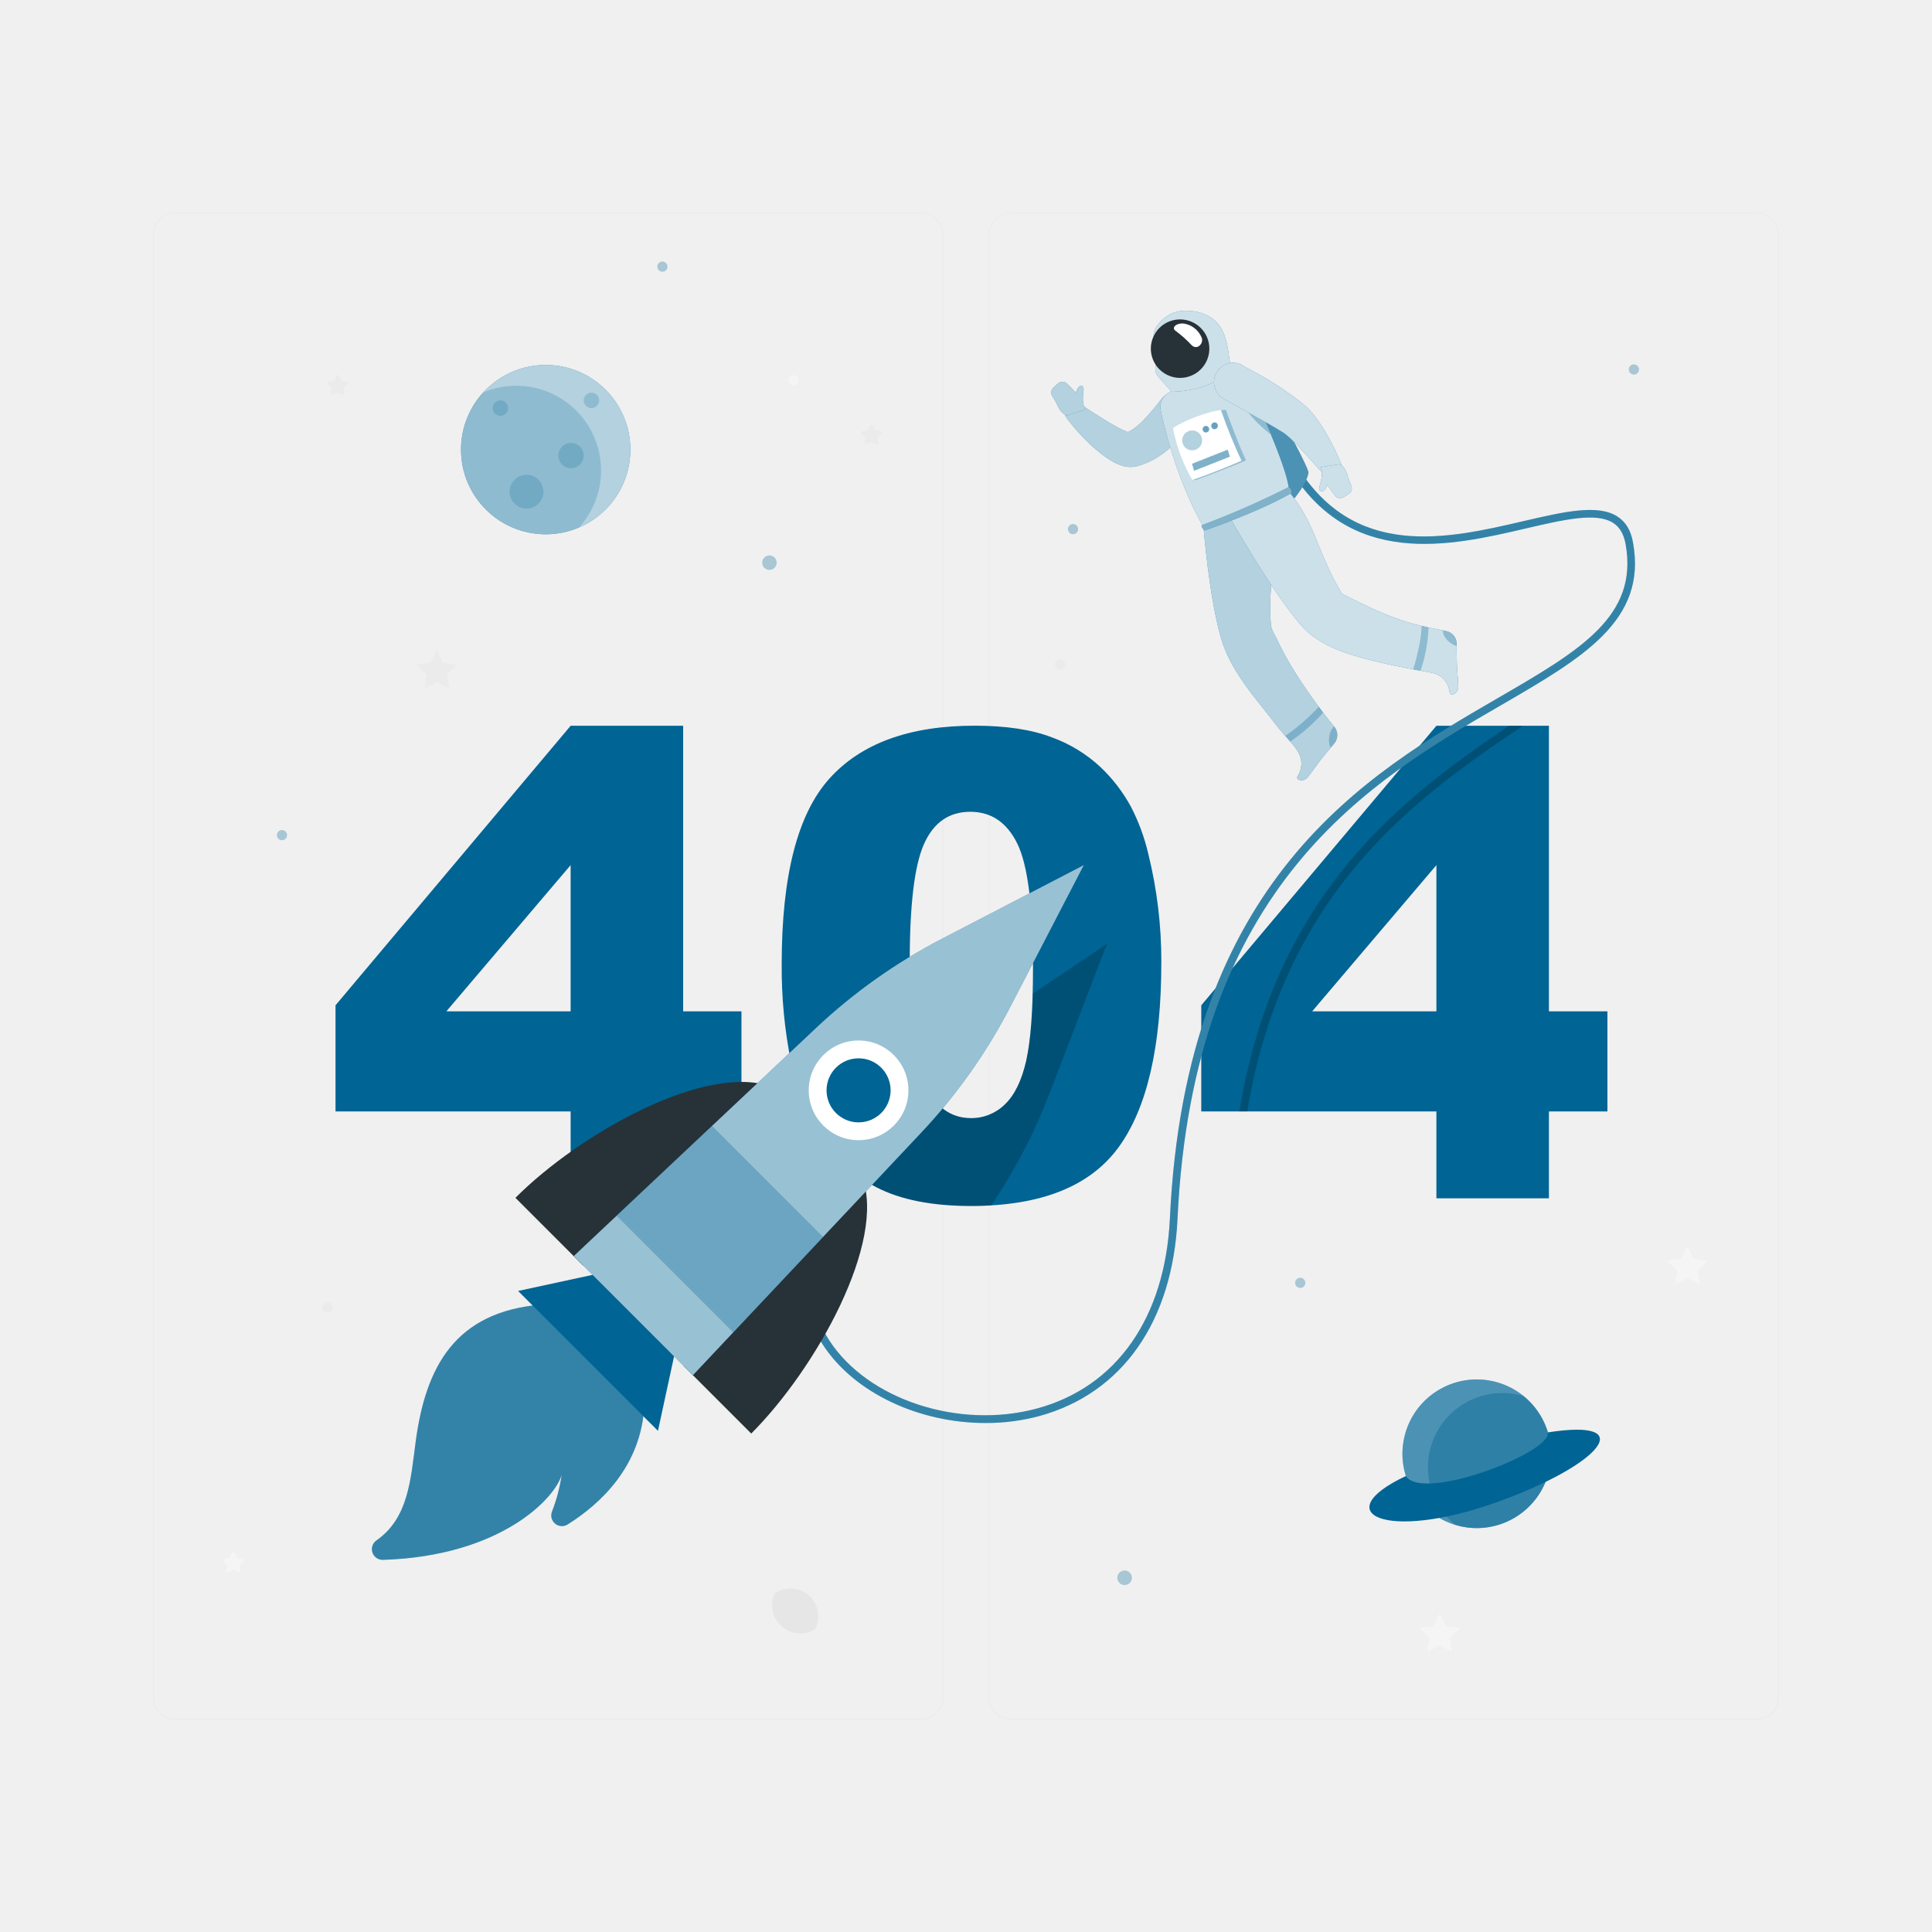
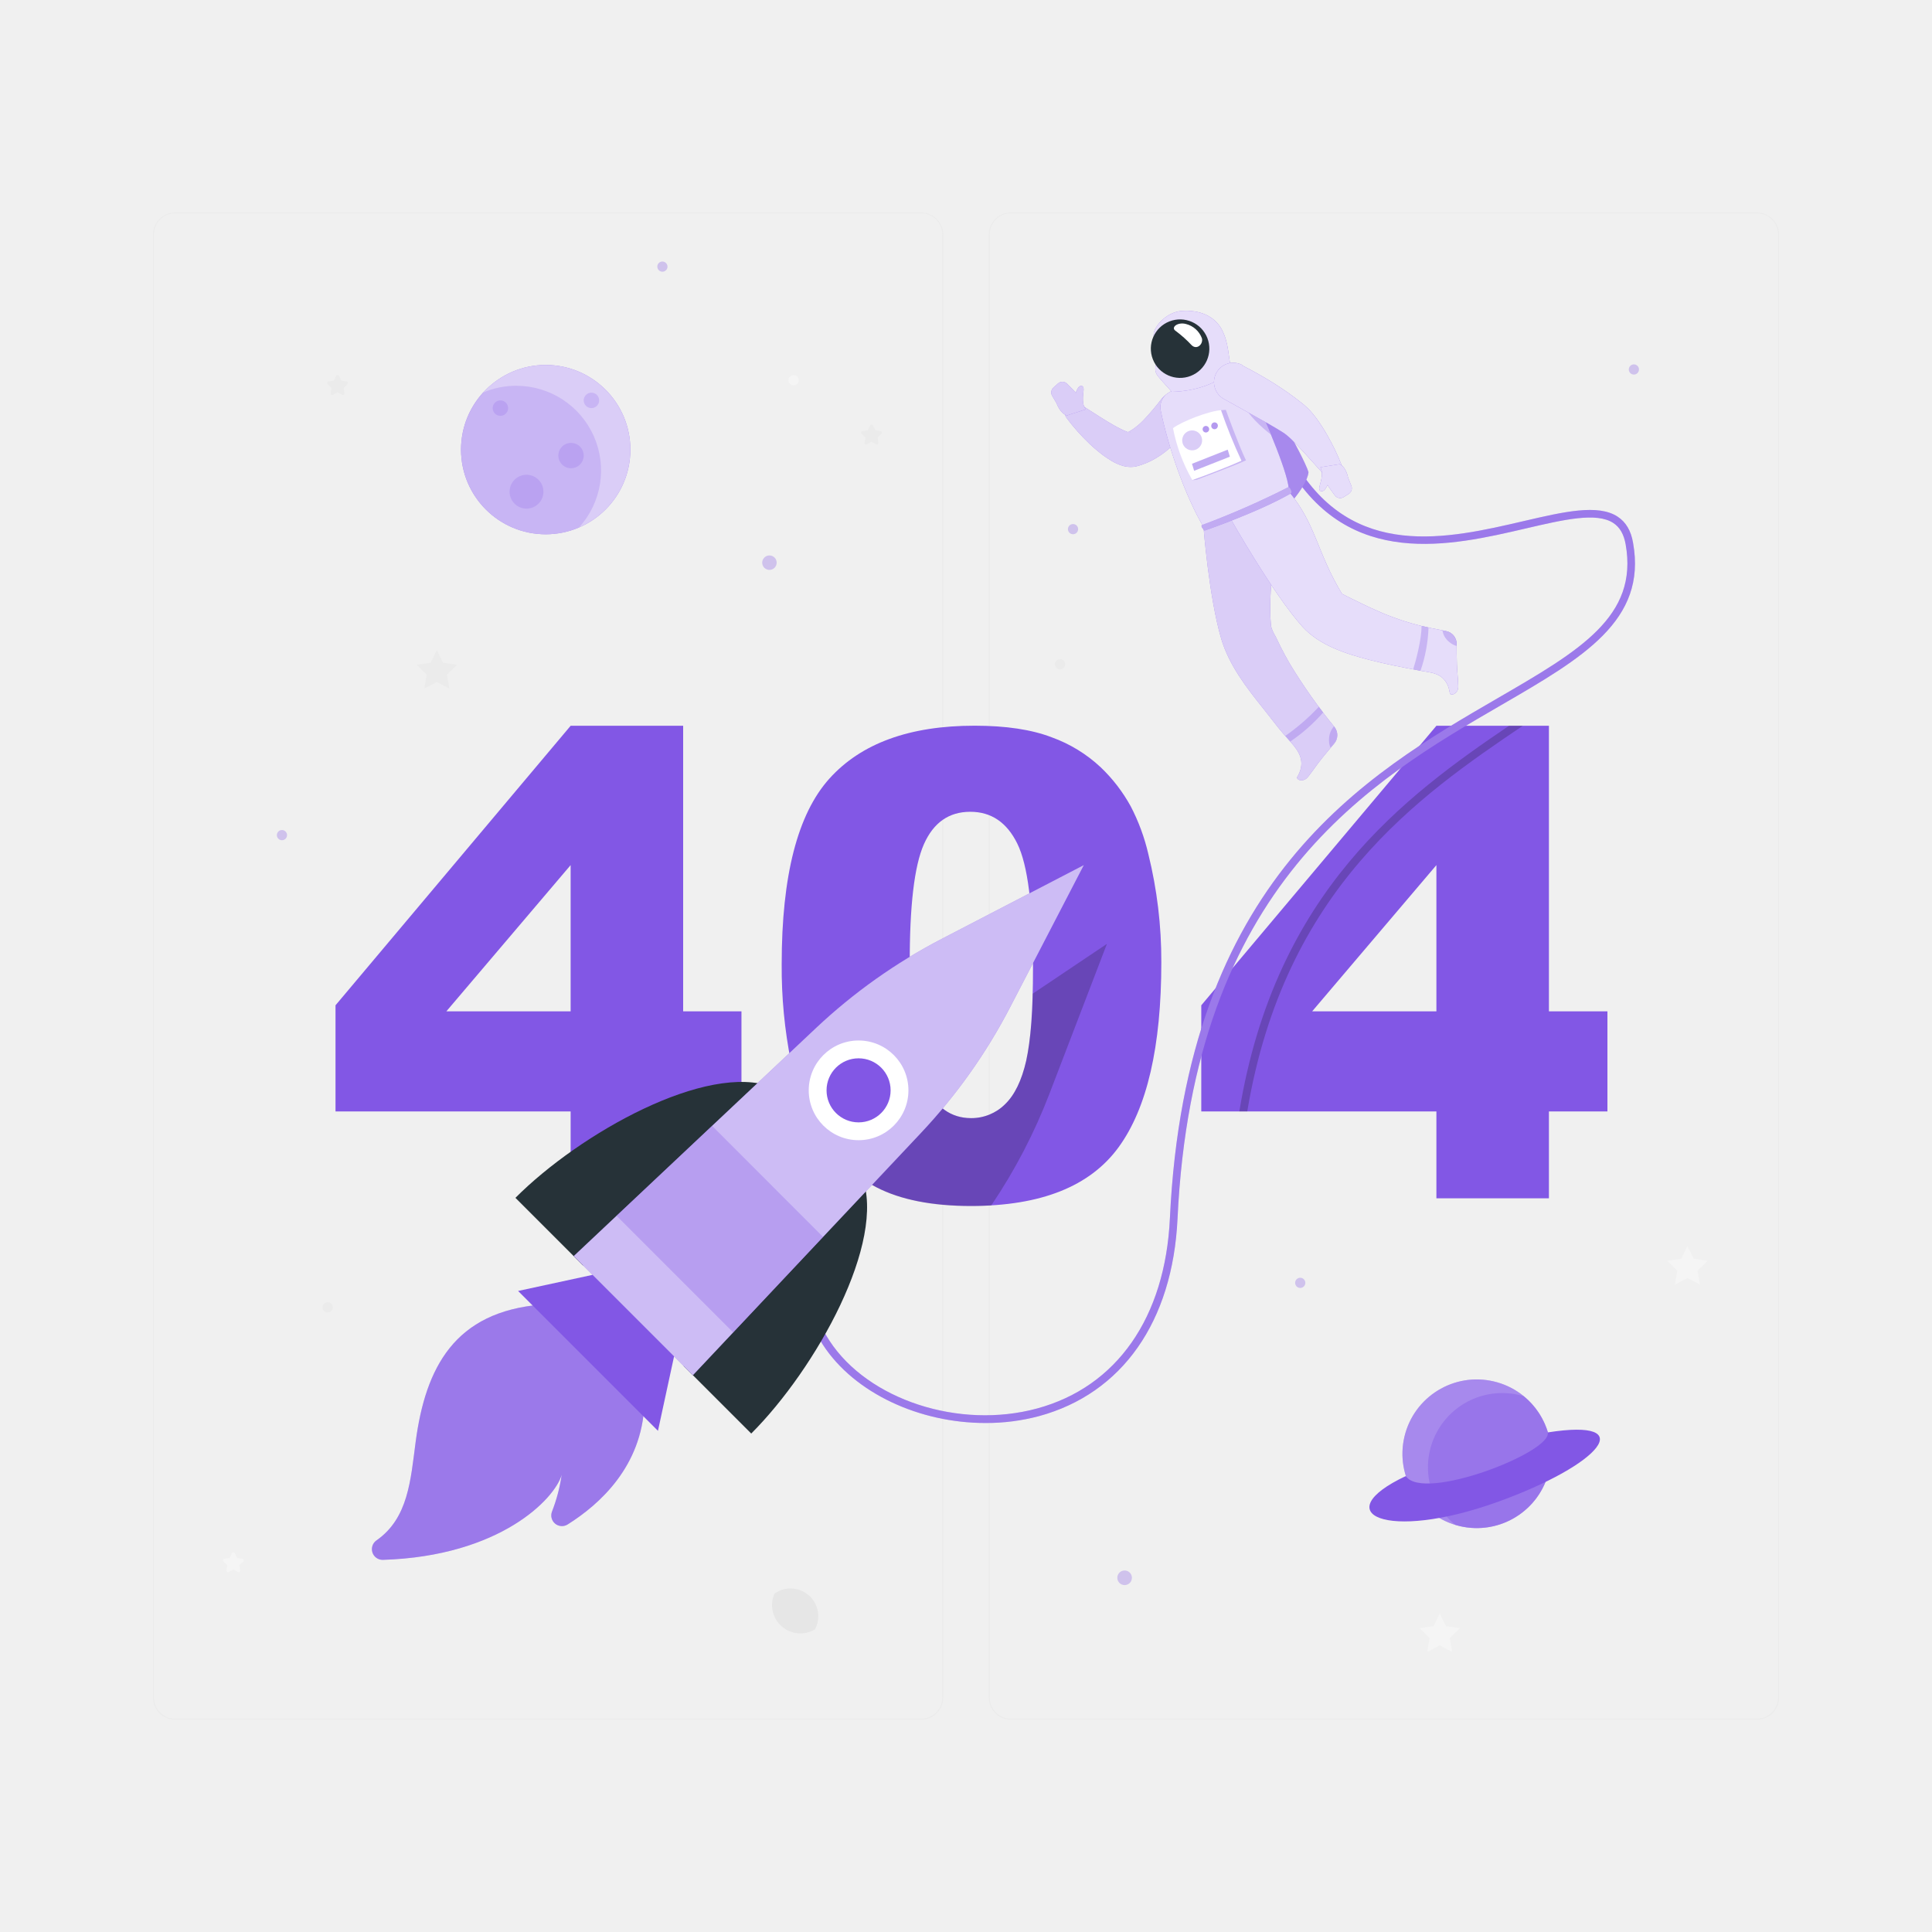
<svg xmlns="http://www.w3.org/2000/svg" viewBox="0 0 500 500">
  <g id="freepik--background-complete--inject-41">
    <path d="M238.4,445.05H45.3a5.71,5.71,0,0,1-5.71-5.71V60.66A5.71,5.71,0,0,1,45.3,55H238.4a5.71,5.71,0,0,1,5.71,5.71V439.34A5.71,5.71,0,0,1,238.4,445.05ZM45.3,55.2a5.47,5.47,0,0,0-5.46,5.46V439.34a5.47,5.47,0,0,0,5.46,5.46H238.4a5.47,5.47,0,0,0,5.46-5.46V60.66a5.47,5.47,0,0,0-5.46-5.46Z" style="fill:#ebebeb" />
    <path d="M454.7,445.05H261.6a5.71,5.71,0,0,1-5.71-5.71V60.66A5.71,5.71,0,0,1,261.6,55H454.7a5.71,5.71,0,0,1,5.71,5.71V439.34A5.71,5.71,0,0,1,454.7,445.05ZM261.6,55.2a5.47,5.47,0,0,0-5.46,5.46V439.34a5.47,5.47,0,0,0,5.46,5.46H454.7a5.47,5.47,0,0,0,5.46-5.46V60.66a5.47,5.47,0,0,0-5.46-5.46Z" style="fill:#ebebeb" />
    <polygon points="113.05 168.25 114.67 171.52 118.29 172.05 115.67 174.6 116.29 178.2 113.05 176.5 109.82 178.2 110.44 174.6 107.82 172.05 111.44 171.52 113.05 168.25" style="fill:#ebebeb" />
    <polygon points="436.7 322.48 438.32 325.76 441.94 326.29 439.32 328.83 439.94 332.44 436.7 330.74 433.47 332.44 434.09 328.83 431.47 326.29 435.09 325.76 436.7 322.48" style="fill:#f5f5f5" />
    <polygon points="372.6 417.57 374.22 420.84 377.83 421.37 375.21 423.92 375.83 427.52 372.6 425.82 369.37 427.52 369.98 423.92 367.37 421.37 370.98 420.84 372.6 417.57" style="fill:#f5f5f5" />
    <path d="M225.94,110.15l.6,1.22,1.35.2a.4.4,0,0,1,.22.69l-1,.95.23,1.34a.41.41,0,0,1-.59.43l-1.2-.64-1.2.64a.41.41,0,0,1-.59-.43l.22-1.34-1-.95a.4.4,0,0,1,.23-.69l1.34-.2.6-1.22A.41.41,0,0,1,225.94,110.15Z" style="fill:#ebebeb" />
    <path d="M60.78,402l.6,1.21,1.34.2a.41.41,0,0,1,.23.7l-1,.94.23,1.34a.41.41,0,0,1-.59.43l-1.2-.63-1.2.63a.41.41,0,0,1-.59-.43l.23-1.34-1-.94a.41.41,0,0,1,.22-.7l1.34-.2L60,402A.41.41,0,0,1,60.78,402Z" style="fill:#f5f5f5" />
    <path d="M87.75,97.3l.6,1.22,1.35.19a.41.41,0,0,1,.22.7l-1,1,.23,1.33a.4.4,0,0,1-.59.43l-1.2-.63-1.2.63a.4.4,0,0,1-.59-.43l.22-1.33-1-1a.41.41,0,0,1,.23-.7l1.34-.19L87,97.3A.41.41,0,0,1,87.75,97.3Z" style="fill:#ebebeb" />
    <path d="M86.13,338.32A1.33,1.33,0,1,1,84.8,337,1.33,1.33,0,0,1,86.13,338.32Z" style="fill:#ebebeb" />
    <path d="M275.67,171.89a1.33,1.33,0,1,1-1.33-1.32A1.32,1.32,0,0,1,275.67,171.89Z" style="fill:#ebebeb" />
    <path d="M206.71,98.4a1.33,1.33,0,1,1-1.33-1.33A1.34,1.34,0,0,1,206.71,98.4Z" style="fill:#f5f5f5" />
    <circle cx="207.14" cy="415.38" r="7.35" transform="translate(-89.89 58.7) rotate(-13.28)" style="fill:#f0f0f0" />
    <path d="M204.6,411.09a7.09,7.09,0,0,0-4.19,1.36,7.34,7.34,0,0,0,10.5,9.23s0,0,0,0a7.17,7.17,0,0,0-6.31-10.58Z" style="fill:#e6e6e6" />
  </g>
  <g id="freepik--404--inject-41">
-     <path d="M147.68,287.64H86.83V260.17l60.85-72.34H176.8v73.9h15.09v25.91H176.8v22.48H147.68Zm0-25.91V223.89l-32.16,37.84Z" style="fill:#006494" />
-     <path d="M202.3,249.51q0-34.29,12.34-48t37.61-13.7q12.13,0,19.93,3a36.79,36.79,0,0,1,12.71,7.79,41.59,41.59,0,0,1,7.75,10.09,52.38,52.38,0,0,1,4.55,12.34,115.36,115.36,0,0,1,3.36,28q0,32.72-11.07,47.89t-38.13,15.18q-15.18,0-24.53-4.84a39.76,39.76,0,0,1-15.33-14.19q-4.35-6.64-6.77-18.17A124.33,124.33,0,0,1,202.3,249.51Zm33.14.08q0,23,4.05,31.37t11.77,8.41a12.34,12.34,0,0,0,8.82-3.57q3.74-3.57,5.5-11.28t1.76-24q0-23.94-4.06-32.19t-12.18-8.24q-8.28,0-12,8.41T235.44,249.59Z" style="fill:#006494" />
-     <path d="M371.74,287.64H310.89V260.17l60.85-72.34h29.12v73.9H416v25.91H400.86v22.48H371.74Zm0-25.91V223.89l-32.15,37.84Z" style="fill:#006494" />
+     <path d="M147.68,287.64H86.83V260.17l60.85-72.34H176.8v73.9h15.09v25.91H176.8v22.48H147.68Zm0-25.91V223.89l-32.16,37.84Z" style="fill:#8257e5" />
+     <path d="M202.3,249.51q0-34.29,12.34-48t37.61-13.7q12.13,0,19.93,3a36.79,36.79,0,0,1,12.71,7.79,41.59,41.59,0,0,1,7.75,10.09,52.38,52.38,0,0,1,4.55,12.34,115.36,115.36,0,0,1,3.36,28q0,32.72-11.07,47.89t-38.13,15.18q-15.18,0-24.53-4.84a39.76,39.76,0,0,1-15.33-14.19q-4.35-6.64-6.77-18.17A124.33,124.33,0,0,1,202.3,249.51Zm33.14.08q0,23,4.05,31.37t11.77,8.41a12.34,12.34,0,0,0,8.82-3.57q3.74-3.57,5.5-11.28t1.76-24q0-23.94-4.06-32.19t-12.18-8.24q-8.28,0-12,8.41T235.44,249.59Z" style="fill:#8257e5" />
+     <path d="M371.74,287.64H310.89V260.17l60.85-72.34h29.12v73.9H416v25.91H400.86v22.48H371.74Zm0-25.91V223.89l-32.15,37.84Z" style="fill:#8257e5" />
  </g>
  <g id="freepik--Planets--inject-41">
    <g style="opacity:0.3">
-       <path d="M201,145.62a1.87,1.87,0,1,1-1.86-1.87A1.86,1.86,0,0,1,201,145.62Z" style="fill:#006494" />
-       <circle cx="72.97" cy="216.13" r="1.32" style="fill:#006494" />
-       <circle cx="291.05" cy="408.33" r="1.89" style="fill:#006494" />
-       <circle cx="336.5" cy="332" r="1.32" style="fill:#006494" />
-       <path d="M424.17,95.62a1.32,1.32,0,1,1-1.32-1.32A1.32,1.32,0,0,1,424.17,95.62Z" style="fill:#006494" />
-       <path d="M172.75,69a1.32,1.32,0,1,1-1.32-1.32A1.33,1.33,0,0,1,172.75,69Z" style="fill:#006494" />
-       <circle cx="277.7" cy="136.94" r="1.32" style="fill:#006494" />
+       <path d="M201,145.62a1.87,1.87,0,1,1-1.86-1.87A1.86,1.86,0,0,1,201,145.62Z" style="fill:#8257e5" />
+       <circle cx="72.97" cy="216.13" r="1.32" style="fill:#8257e5" />
+       <circle cx="291.05" cy="408.33" r="1.89" style="fill:#8257e5" />
+       <circle cx="336.5" cy="332" r="1.32" style="fill:#8257e5" />
+       <path d="M424.17,95.62a1.32,1.32,0,1,1-1.32-1.32A1.32,1.32,0,0,1,424.17,95.62Z" style="fill:#8257e5" />
+       <path d="M172.75,69a1.32,1.32,0,1,1-1.32-1.32A1.33,1.33,0,0,1,172.75,69Z" style="fill:#8257e5" />
+       <circle cx="277.7" cy="136.94" r="1.32" style="fill:#8257e5" />
    </g>
-     <circle cx="141.23" cy="116.36" r="21.91" style="fill:#006494" />
+     <circle cx="141.23" cy="116.36" r="21.91" style="fill:#8257e5" />
    <circle cx="141.23" cy="116.36" r="21.91" style="fill:#fff;opacity:0.7" />
-     <path d="M133.68,99.83A21.84,21.84,0,0,0,125,101.6a21.92,21.92,0,0,0,24.87,34.89h0a21.92,21.92,0,0,0-16.23-36.65Z" style="fill:#006494;opacity:0.2" />
-     <path d="M131.5,105.62a2,2,0,1,1-2-2A2,2,0,0,1,131.5,105.62Z" style="fill:#006494;opacity:0.2" />
-     <path d="M155.06,103.62a2,2,0,1,1-2-2A2,2,0,0,1,155.06,103.62Z" style="fill:#006494;opacity:0.2" />
-     <path d="M151.06,117.9a3.28,3.28,0,1,1-3.28-3.28A3.28,3.28,0,0,1,151.06,117.9Z" style="fill:#006494;opacity:0.2" />
-     <path d="M140.64,127.25a4.38,4.38,0,1,1-4.38-4.38A4.38,4.38,0,0,1,140.64,127.25Z" style="fill:#006494;opacity:0.2" />
-     <circle cx="382.2" cy="376.25" r="19.23" transform="translate(-71.8 661.78) rotate(-76.72)" style="fill:#006494" />
+     <path d="M133.68,99.83A21.84,21.84,0,0,0,125,101.6a21.92,21.92,0,0,0,24.87,34.89h0a21.92,21.92,0,0,0-16.23-36.65Z" style="fill:#8257e5;opacity:0.2" />
+     <path d="M131.5,105.62a2,2,0,1,1-2-2A2,2,0,0,1,131.5,105.62Z" style="fill:#8257e5;opacity:0.2" />
+     <path d="M155.06,103.62a2,2,0,1,1-2-2A2,2,0,0,1,155.06,103.62Z" style="fill:#8257e5;opacity:0.2" />
+     <path d="M151.06,117.9a3.28,3.28,0,1,1-3.28-3.28A3.28,3.28,0,0,1,151.06,117.9Z" style="fill:#8257e5;opacity:0.2" />
+     <path d="M140.64,127.25a4.38,4.38,0,1,1-4.38-4.38A4.38,4.38,0,0,1,140.64,127.25Z" style="fill:#8257e5;opacity:0.2" />
+     <circle cx="382.2" cy="376.25" r="19.23" transform="translate(-71.8 661.78) rotate(-76.72)" style="fill:#8257e5" />
    <circle cx="382.2" cy="376.25" r="19.23" transform="translate(-71.8 661.78) rotate(-76.72)" style="fill:#fff;opacity:0.3" />
-     <path d="M394.33,361.34a19.22,19.22,0,0,0-17.67,33.32,19,19,0,0,0,5.53.82,19.23,19.23,0,0,0,12.14-34.14Z" style="fill:#006494;opacity:0.4" />
-     <path d="M363.83,382c-20.53,9.66-5.22,17.11,23.71,6.71,26.79-9.63,37-21.77,13-18C401.83,375.76,368.28,388.83,363.83,382Z" style="fill:#006494" />
+     <path d="M394.33,361.34a19.22,19.22,0,0,0-17.67,33.32,19,19,0,0,0,5.53.82,19.23,19.23,0,0,0,12.14-34.14Z" style="fill:#8257e5;opacity:0.4" />
+     <path d="M363.83,382c-20.53,9.66-5.22,17.11,23.71,6.71,26.79-9.63,37-21.77,13-18C401.83,375.76,368.28,388.83,363.83,382Z" style="fill:#8257e5" />
  </g>
  <g id="freepik--Astronaut--inject-41">
    <path d="M394.1,187.83C367.21,206,332.4,230,322.79,287.64h-2.05c9.35-57,42.89-81.57,69.79-99.81Z" style="opacity:0.2" />
-     <path d="M255,368.27c-17,0-33.81-7.67-42-20.19-5.05-7.74-10.92-23.95,6.56-45.58l1.55,1.26c-12.36,15.3-14.64,30.65-6.43,43.23,10,15.3,33.59,23,53.73,17.52,20.63-5.61,33.15-23.55,34.36-49.22,4.13-87.81,50.78-114.86,84.84-134.61,21.17-12.27,36.46-21.13,33.1-39.84-.47-2.59-1.5-4.38-3.17-5.48-4.35-2.87-12.85-.88-22.69,1.41-19.31,4.5-45.75,10.66-61.5-16.13l1.73-1c15,25.53,39.57,19.8,59.32,15.2,10.29-2.39,19.17-4.46,24.24-1.13,2.15,1.41,3.47,3.64,4,6.8,3.61,20.08-13,29.72-34.05,41.92-33.67,19.52-79.77,46.25-83.85,133-1.26,26.6-14.32,45.21-35.84,51.06A52.88,52.88,0,0,1,255,368.27Z" style="fill:#006494" />
+     <path d="M255,368.27c-17,0-33.81-7.67-42-20.19-5.05-7.74-10.92-23.95,6.56-45.58l1.55,1.26c-12.36,15.3-14.64,30.65-6.43,43.23,10,15.3,33.59,23,53.73,17.52,20.63-5.61,33.15-23.55,34.36-49.22,4.13-87.81,50.78-114.86,84.84-134.61,21.17-12.27,36.46-21.13,33.1-39.84-.47-2.59-1.5-4.38-3.17-5.48-4.35-2.87-12.85-.88-22.69,1.41-19.31,4.5-45.75,10.66-61.5-16.13l1.73-1c15,25.53,39.57,19.8,59.32,15.2,10.29-2.39,19.17-4.46,24.24-1.13,2.15,1.41,3.47,3.64,4,6.8,3.61,20.08-13,29.72-34.05,41.92-33.67,19.52-79.77,46.25-83.85,133-1.26,26.6-14.32,45.21-35.84,51.06A52.88,52.88,0,0,1,255,368.27Z" style="fill:#8257e5" />
    <path d="M255,368.27c-17,0-33.81-7.67-42-20.19-5.05-7.74-10.92-23.95,6.56-45.58l1.55,1.26c-12.36,15.3-14.64,30.65-6.43,43.23,10,15.3,33.59,23,53.73,17.52,20.63-5.61,33.15-23.55,34.36-49.22,4.13-87.81,50.78-114.86,84.84-134.61,21.17-12.27,36.46-21.13,33.1-39.84-.47-2.59-1.5-4.38-3.17-5.48-4.35-2.87-12.85-.88-22.69,1.41-19.31,4.5-45.75,10.66-61.5-16.13l1.73-1c15,25.53,39.57,19.8,59.32,15.2,10.29-2.39,19.17-4.46,24.24-1.13,2.15,1.41,3.47,3.64,4,6.8,3.61,20.08-13,29.72-34.05,41.92-33.67,19.52-79.77,46.25-83.85,133-1.26,26.6-14.32,45.21-35.84,51.06A52.88,52.88,0,0,1,255,368.27Z" style="fill:#fff;opacity:0.2" />
-     <path d="M312.76,97a46.05,46.05,0,0,1,13.58,2.13s11,18.77,12.3,23.07c-.46,4.24-7.61,11.19-7.61,11.19Z" style="fill:#006494" />
+     <path d="M312.76,97a46.05,46.05,0,0,1,13.58,2.13s11,18.77,12.3,23.07c-.46,4.24-7.61,11.19-7.61,11.19Z" style="fill:#8257e5" />
    <path d="M312.76,97a46.05,46.05,0,0,1,13.58,2.13s11,18.77,12.3,23.07c-.46,4.24-7.61,11.19-7.61,11.19Z" style="fill:#fff;opacity:0.3" />
-     <path d="M345.34,188.13a141.41,141.41,0,0,1-11.56-16.38q-1.26-2.17-2.39-4.42c-.43-.85-.84-1.7-1.24-2.56a10.76,10.76,0,0,1-1.21-2.69c-1.2-12.67,3.14-22-1-32.17l-16.48,6.44s1.4,18.12,4.6,29c2,6.73,6.48,12.55,10.81,17.94,1.35,1.68,2.65,3.41,4,5.1s2.71,3.06,4,4.65c1.95,2.41,2.59,4.72,1.12,7.56l-.25.45c-.42.74,1.54,1.58,2.78,0,2-2.58,1.72-2.42,3.46-4.62,1.06-1.33,2.27-2.78,3.32-4A3.37,3.37,0,0,0,345.34,188.13Z" style="fill:#006494" />
+     <path d="M345.34,188.13a141.41,141.41,0,0,1-11.56-16.38q-1.26-2.17-2.39-4.42c-.43-.85-.84-1.7-1.24-2.56a10.76,10.76,0,0,1-1.21-2.69c-1.2-12.67,3.14-22-1-32.17l-16.48,6.44s1.4,18.12,4.6,29c2,6.73,6.48,12.55,10.81,17.94,1.35,1.68,2.65,3.41,4,5.1s2.71,3.06,4,4.65c1.95,2.41,2.59,4.72,1.12,7.56l-.25.45c-.42.74,1.54,1.58,2.78,0,2-2.58,1.72-2.42,3.46-4.62,1.06-1.33,2.27-2.78,3.32-4A3.37,3.37,0,0,0,345.34,188.13Z" style="fill:#8257e5" />
    <path d="M345.34,188.13a141.41,141.41,0,0,1-11.56-16.38q-1.26-2.17-2.39-4.42c-.43-.85-.84-1.7-1.24-2.56a10.76,10.76,0,0,1-1.21-2.69c-1.2-12.67,3.14-22-1-32.17l-16.48,6.44s1.4,18.12,4.6,29c2,6.73,6.48,12.55,10.81,17.94,1.35,1.68,2.65,3.41,4,5.1s2.71,3.06,4,4.65c1.95,2.41,2.59,4.72,1.12,7.56l-.25.45c-.42.74,1.54,1.58,2.78,0,2-2.58,1.72-2.42,3.46-4.62,1.06-1.33,2.27-2.78,3.32-4A3.37,3.37,0,0,0,345.34,188.13Z" style="fill:#fff;opacity:0.7" />
-     <path d="M341.31,182.92a54.69,54.69,0,0,1-8.66,7.52c.43.48.85,1,1.28,1.46a43.92,43.92,0,0,0,8.5-7.51Z" style="fill:#006494;opacity:0.3" />
-     <path d="M345.34,188.13l-.12-.14a5.18,5.18,0,0,0-1.27,3.17,5,5,0,0,0,.38,2.35l.95-1.13A3.37,3.37,0,0,0,345.34,188.13Z" style="fill:#006494;opacity:0.3" />
-     <path d="M308.84,109a35.38,35.38,0,0,1-6.37,7.19,23.27,23.27,0,0,1-4.42,3,19,19,0,0,1-2.58,1.09l-.68.22-.22.06-.47.13a5.93,5.93,0,0,1-.88.14,7.55,7.55,0,0,1-2.51-.23,12.24,12.24,0,0,1-2.94-1.27,25,25,0,0,1-2.15-1.41,40.31,40.31,0,0,1-3.58-3,53.16,53.16,0,0,1-6-6.74,2.51,2.51,0,0,1,3.35-3.62l.08,0c2.36,1.5,4.74,3.08,7.06,4.49,1.18.69,2.32,1.39,3.45,1.93a15.29,15.29,0,0,0,1.59.72,3.12,3.12,0,0,0,1.07.26c.06,0,0-.07-.37-.06a2.93,2.93,0,0,0-.35,0l-.22.05,0,0,.33-.17a13.53,13.53,0,0,0,1.29-.79,18.4,18.4,0,0,0,2.5-2.12,63.62,63.62,0,0,0,4.9-5.79l0,0a5,5,0,0,1,8,5.93Z" style="fill:#006494" />
+     <path d="M341.31,182.92a54.69,54.69,0,0,1-8.66,7.52c.43.48.85,1,1.28,1.46a43.92,43.92,0,0,0,8.5-7.51Z" style="fill:#8257e5;opacity:0.3" />
+     <path d="M345.34,188.13l-.12-.14a5.18,5.18,0,0,0-1.27,3.17,5,5,0,0,0,.38,2.35l.95-1.13A3.37,3.37,0,0,0,345.34,188.13Z" style="fill:#8257e5;opacity:0.3" />
+     <path d="M308.84,109a35.38,35.38,0,0,1-6.37,7.19,23.27,23.27,0,0,1-4.42,3,19,19,0,0,1-2.58,1.09l-.68.22-.22.06-.47.13a5.93,5.93,0,0,1-.88.14,7.55,7.55,0,0,1-2.51-.23,12.24,12.24,0,0,1-2.94-1.27,25,25,0,0,1-2.15-1.41,40.31,40.31,0,0,1-3.58-3,53.16,53.16,0,0,1-6-6.74,2.51,2.51,0,0,1,3.35-3.62l.08,0c2.36,1.5,4.74,3.08,7.06,4.49,1.18.69,2.32,1.39,3.45,1.93a15.29,15.29,0,0,0,1.59.72,3.12,3.12,0,0,0,1.07.26c.06,0,0-.07-.37-.06a2.93,2.93,0,0,0-.35,0l-.22.05,0,0,.33-.17a13.53,13.53,0,0,0,1.29-.79,18.4,18.4,0,0,0,2.5-2.12,63.62,63.62,0,0,0,4.9-5.79l0,0a5,5,0,0,1,8,5.93Z" style="fill:#8257e5" />
    <path d="M308.84,109a35.38,35.38,0,0,1-6.37,7.19,23.27,23.27,0,0,1-4.42,3,19,19,0,0,1-2.58,1.09l-.68.22-.22.06-.47.13a5.93,5.93,0,0,1-.88.14,7.55,7.55,0,0,1-2.51-.23,12.24,12.24,0,0,1-2.94-1.27,25,25,0,0,1-2.15-1.41,40.31,40.31,0,0,1-3.58-3,53.16,53.16,0,0,1-6-6.74,2.51,2.51,0,0,1,3.35-3.62l.08,0c2.36,1.5,4.74,3.08,7.06,4.49,1.18.69,2.32,1.39,3.45,1.93a15.29,15.29,0,0,0,1.59.72,3.12,3.12,0,0,0,1.07.26c.06,0,0-.07-.37-.06a2.93,2.93,0,0,0-.35,0l-.22.05,0,0,.33-.17a13.53,13.53,0,0,0,1.29-.79,18.4,18.4,0,0,0,2.5-2.12,63.62,63.62,0,0,0,4.9-5.79l0,0a5,5,0,0,1,8,5.93Z" style="fill:#fff;opacity:0.7" />
-     <path d="M272.29,102.42l1.17,2s.89,2.62,2.68,3.1l4.86-1.57-.25-.41h0c-.62-.94-.55-2.77-.34-4.29s-.57-1.57-1.15-1.19a3.82,3.82,0,0,0-.84,1.65,7.77,7.77,0,0,0-.79-.93l-1.48-1.48a1.72,1.72,0,0,0-2.34-.06l-1.2,1.07A1.71,1.71,0,0,0,272.29,102.42Z" style="fill:#006494" />
+     <path d="M272.29,102.42l1.17,2s.89,2.62,2.68,3.1l4.86-1.57-.25-.41h0c-.62-.94-.55-2.77-.34-4.29s-.57-1.57-1.15-1.19a3.82,3.82,0,0,0-.84,1.65,7.77,7.77,0,0,0-.79-.93l-1.48-1.48a1.72,1.72,0,0,0-2.34-.06l-1.2,1.07A1.71,1.71,0,0,0,272.29,102.42Z" style="fill:#8257e5" />
    <path d="M272.29,102.42l1.17,2s.89,2.62,2.68,3.1l4.86-1.57-.25-.41h0c-.62-.94-.55-2.77-.34-4.29s-.57-1.57-1.15-1.19a3.82,3.82,0,0,0-.84,1.65,7.77,7.77,0,0,0-.79-.93l-1.48-1.48a1.72,1.72,0,0,0-2.34-.06l-1.2,1.07A1.71,1.71,0,0,0,272.29,102.42Z" style="fill:#fff;opacity:0.7" />
-     <path d="M317.67,95.22a59.64,59.64,0,0,0-15.34,6.47,4.32,4.32,0,0,0-1.94,4.53c1.93,9.44,6.32,22.08,11.06,30.13l22.11-9.15c.15-3.9-5.22-16.52-10.69-28.72C321.89,96.29,320,94.66,317.67,95.22Z" style="fill:#006494" />
+     <path d="M317.67,95.22a59.64,59.64,0,0,0-15.34,6.47,4.32,4.32,0,0,0-1.94,4.53c1.93,9.44,6.32,22.08,11.06,30.13l22.11-9.15c.15-3.9-5.22-16.52-10.69-28.72C321.89,96.29,320,94.66,317.67,95.22Z" style="fill:#8257e5" />
    <path d="M317.67,95.22a59.64,59.64,0,0,0-15.34,6.47,4.32,4.32,0,0,0-1.94,4.53c1.93,9.44,6.32,22.08,11.06,30.13l22.11-9.15c.15-3.9-5.22-16.52-10.69-28.72C321.89,96.29,320,94.66,317.67,95.22Z" style="fill:#fff;opacity:0.8" />
-     <path d="M326.3,106.21l-4.39-1.47c1,2.57,4.53,5.82,7,7.73C328.11,110.47,327.22,108.37,326.3,106.21Z" style="fill:#006494;opacity:0.3" />
-     <path d="M316.22,85.32c-1.83-3.48-5.78-5.23-10.52-4.84-4,.34-7.54,4.42-7.12,6.62S302.36,90.24,303,91l-2.77,2a3,3,0,0,0-.6,4.29c1.17,1.48,2.71,3,3.6,4.12,7.66-.2,13.33-3.12,15.38-5.93C317.84,91.92,318,88.78,316.22,85.32Z" style="fill:#006494" />
+     <path d="M326.3,106.21l-4.39-1.47c1,2.57,4.53,5.82,7,7.73C328.11,110.47,327.22,108.37,326.3,106.21Z" style="fill:#8257e5;opacity:0.3" />
+     <path d="M316.22,85.32c-1.83-3.48-5.78-5.23-10.52-4.84-4,.34-7.54,4.42-7.12,6.62S302.36,90.24,303,91l-2.77,2a3,3,0,0,0-.6,4.29c1.17,1.48,2.71,3,3.6,4.12,7.66-.2,13.33-3.12,15.38-5.93C317.84,91.92,318,88.78,316.22,85.32Z" style="fill:#8257e5" />
    <path d="M316.22,85.32c-1.83-3.48-5.78-5.23-10.52-4.84-4,.34-7.54,4.42-7.12,6.62S302.36,90.24,303,91l-2.77,2a3,3,0,0,0-.6,4.29c1.17,1.48,2.71,3,3.6,4.12,7.66-.2,13.33-3.12,15.38-5.93C317.84,91.92,318,88.78,316.22,85.32Z" style="fill:#fff;opacity:0.8" />
    <path d="M312.46,87.48a7.57,7.57,0,1,1-9.81-4.3A7.58,7.58,0,0,1,312.46,87.48Z" style="fill:#263238" />
-     <path d="M377.39,177.6c-.11-3.29-.26-3-.35-5.77-.06-1.7-.07-3.59-.08-5.22a3.36,3.36,0,0,0-2.7-3.28c-1.32-.27-2.65-.52-4-.8-1.73-.37-3.44-.77-5.13-1.26-1.32-.38-2.62-.8-3.91-1.27s-2.74-1-4.08-1.62c-1.58-.67-3.14-1.39-4.68-2.14-1.73-.82-3.44-1.68-5.15-2.55-6.58-10.89-6.72-18.07-13.78-26.49l-15.16,6.86s11.14,19.76,18.72,28.14c4.37,4.82,11.22,7,17.33,8.58,4.41,1.13,8.88,2,13.35,2.83,1.74.32,3.63.44,5.13,1.48a5.74,5.74,0,0,1,2.14,3.45q.1.42.18.84C375.41,180.22,377.46,179.58,377.39,177.6Z" style="fill:#006494" />
+     <path d="M377.39,177.6c-.11-3.29-.26-3-.35-5.77-.06-1.7-.07-3.59-.08-5.22a3.36,3.36,0,0,0-2.7-3.28c-1.32-.27-2.65-.52-4-.8-1.73-.37-3.44-.77-5.13-1.26-1.32-.38-2.62-.8-3.91-1.27s-2.74-1-4.08-1.62c-1.58-.67-3.14-1.39-4.68-2.14-1.73-.82-3.44-1.68-5.15-2.55-6.58-10.89-6.72-18.07-13.78-26.49l-15.16,6.86s11.14,19.76,18.72,28.14c4.37,4.82,11.22,7,17.33,8.58,4.41,1.13,8.88,2,13.35,2.83,1.74.32,3.63.44,5.13,1.48a5.74,5.74,0,0,1,2.14,3.45q.1.42.18.84C375.41,180.22,377.46,179.58,377.39,177.6Z" style="fill:#8257e5" />
    <path d="M377.39,177.6c-.11-3.29-.26-3-.35-5.77-.06-1.7-.07-3.59-.08-5.22a3.36,3.36,0,0,0-2.7-3.28c-1.32-.27-2.65-.52-4-.8-1.73-.37-3.44-.77-5.13-1.26-1.32-.38-2.62-.8-3.91-1.27s-2.74-1-4.08-1.62c-1.58-.67-3.14-1.39-4.68-2.14-1.73-.82-3.44-1.68-5.15-2.55-6.58-10.89-6.72-18.07-13.78-26.49l-15.16,6.86s11.14,19.76,18.72,28.14c4.37,4.82,11.22,7,17.33,8.58,4.41,1.13,8.88,2,13.35,2.83,1.74.32,3.63.44,5.13,1.48a5.74,5.74,0,0,1,2.14,3.45q.1.42.18.84C375.41,180.22,377.46,179.58,377.39,177.6Z" style="fill:#fff;opacity:0.8" />
-     <path d="M369.7,162.4c-.6-.13-1.2-.26-1.81-.41.05,3.46-1.57,9.42-2.16,11.23l1.9.36A38.11,38.11,0,0,0,369.7,162.4Z" style="fill:#006494;opacity:0.3" />
-     <path d="M377,166.61a3.36,3.36,0,0,0-2.69-3.28l-1-.19a4.58,4.58,0,0,0,1.63,2.9,5.09,5.09,0,0,0,2,1.14C377,167,377,166.8,377,166.61Z" style="fill:#006494;opacity:0.3" />
+     <path d="M369.7,162.4c-.6-.13-1.2-.26-1.81-.41.05,3.46-1.57,9.42-2.16,11.23l1.9.36A38.11,38.11,0,0,0,369.7,162.4Z" style="fill:#8257e5;opacity:0.3" />
+     <path d="M377,166.61a3.36,3.36,0,0,0-2.69-3.28l-1-.19a4.58,4.58,0,0,0,1.63,2.9,5.09,5.09,0,0,0,2,1.14C377,167,377,166.8,377,166.61Z" style="fill:#8257e5;opacity:0.3" />
    <path d="M311.05,87.54c.4,1.52-1.3,3.11-2.65,1.8a30.83,30.83,0,0,0-4.12-3.69c-1.39-.87.46-2.39,2.65-1.8A5.94,5.94,0,0,1,311.05,87.54Z" style="fill:#fff" />
-     <path d="M311.16,135.86c-.7.26.58,1.46.58,1.46s14-4.79,22.5-9.72a1.88,1.88,0,0,0-.68-1.58A216,216,0,0,1,311.16,135.86Z" style="fill:#006494" />
+     <path d="M311.16,135.86c-.7.26.58,1.46.58,1.46s14-4.79,22.5-9.72a1.88,1.88,0,0,0-.68-1.58A216,216,0,0,1,311.16,135.86Z" style="fill:#8257e5" />
    <path d="M311.16,135.86c-.7.26.58,1.46.58,1.46s14-4.79,22.5-9.72a1.88,1.88,0,0,0-.68-1.58A216,216,0,0,1,311.16,135.86Z" style="fill:#fff;opacity:0.5" />
-     <path d="M321.46,94.56c2.76,1.4,5.35,2.87,8,4.5,1.29.82,2.57,1.65,3.84,2.55s2.53,1.82,3.8,2.86l.47.39.59.54a12.74,12.74,0,0,1,1,1c.32.35.59.69.85,1s.54.68.77,1a43.8,43.8,0,0,1,2.58,4,59.05,59.05,0,0,1,4,8.35,2.52,2.52,0,0,1-4.19,2.62l-.05-.06c-2-2.13-3.93-4.37-5.87-6.46s-3.91-4.21-5.54-5.14c-2.27-1.41-4.8-2.82-7.31-4.2l-7.56-4.2h0a5,5,0,0,1,4.68-8.84Z" style="fill:#006494" />
+     <path d="M321.46,94.56c2.76,1.4,5.35,2.87,8,4.5,1.29.82,2.57,1.65,3.84,2.55s2.53,1.82,3.8,2.86l.47.39.59.54a12.74,12.74,0,0,1,1,1c.32.35.59.69.85,1s.54.68.77,1a43.8,43.8,0,0,1,2.58,4,59.05,59.05,0,0,1,4,8.35,2.52,2.52,0,0,1-4.19,2.62l-.05-.06c-2-2.13-3.93-4.37-5.87-6.46s-3.91-4.21-5.54-5.14c-2.27-1.41-4.8-2.82-7.31-4.2l-7.56-4.2h0a5,5,0,0,1,4.68-8.84Z" style="fill:#8257e5" />
    <path d="M321.46,94.56c2.76,1.4,5.35,2.87,8,4.5,1.29.82,2.57,1.65,3.84,2.55s2.53,1.82,3.8,2.86l.47.39.59.54a12.74,12.74,0,0,1,1,1c.32.35.59.69.85,1s.54.68.77,1a43.8,43.8,0,0,1,2.58,4,59.05,59.05,0,0,1,4,8.35,2.52,2.52,0,0,1-4.19,2.62l-.05-.06c-2-2.13-3.93-4.37-5.87-6.46s-3.91-4.21-5.54-5.14c-2.27-1.41-4.8-2.82-7.31-4.2l-7.56-4.2h0a5,5,0,0,1,4.68-8.84Z" style="fill:#fff;opacity:0.8" />
-     <path d="M349.73,125.74l-.85-2.13s-.47-2.72-2.16-3.48l-5,.79.17.44h0c.46,1,.11,2.83-.34,4.29s.31,1.65.95,1.36c.36-.16.71-.81,1.09-1.5a8.46,8.46,0,0,0,.63,1l1.23,1.69a1.72,1.72,0,0,0,2.3.44l1.36-.87A1.7,1.7,0,0,0,349.73,125.74Z" style="fill:#006494" />
+     <path d="M349.73,125.74l-.85-2.13s-.47-2.72-2.16-3.48l-5,.79.17.44h0c.46,1,.11,2.83-.34,4.29s.31,1.65.95,1.36c.36-.16.71-.81,1.09-1.5a8.46,8.46,0,0,0,.63,1l1.23,1.69a1.72,1.72,0,0,0,2.3.44l1.36-.87A1.7,1.7,0,0,0,349.73,125.74Z" style="fill:#8257e5" />
    <path d="M349.73,125.74l-.85-2.13s-.47-2.72-2.16-3.48l-5,.79.17.44h0c.46,1,.11,2.83-.34,4.29s.31,1.65.95,1.36c.36-.16.71-.81,1.09-1.5a8.46,8.46,0,0,0,.63,1l1.23,1.69a1.72,1.72,0,0,0,2.3.44l1.36-.87A1.7,1.7,0,0,0,349.73,125.74Z" style="fill:#fff;opacity:0.8" />
-     <path d="M317.24,106.06l-1.22.1-7.49,18.08a4,4,0,0,0,1.22-.1s9.76-3.64,12.71-5C320.48,115.05,317.24,106.06,317.24,106.06Z" style="fill:#006494;opacity:0.3" />
+     <path d="M317.24,106.06l-1.22.1-7.49,18.08a4,4,0,0,0,1.22-.1s9.76-3.64,12.71-5C320.48,115.05,317.24,106.06,317.24,106.06Z" style="fill:#8257e5;opacity:0.3" />
    <path d="M303.57,110.8a43.41,43.41,0,0,0,5,13.44c3.66-1.26,9.76-3.64,12.72-5A135.36,135.36,0,0,1,316,106.16C312.87,106.37,306,109,303.57,110.8Z" style="fill:#fff" />
-     <path d="M311,114.71a2.58,2.58,0,1,1-1.73-3.21A2.58,2.58,0,0,1,311,114.71Z" style="fill:#006494;opacity:0.3" />
-     <path d="M312.91,111.27a.85.85,0,1,1-.56-1A.84.84,0,0,1,312.91,111.27Z" style="fill:#006494;opacity:0.6" />
-     <path d="M315.15,110.4a.85.85,0,1,1-1.62-.49.84.84,0,0,1,1.05-.56A.85.85,0,0,1,315.15,110.4Z" style="fill:#006494;opacity:0.6" />
-     <polygon points="318.29 118.19 309.04 121.84 308.49 120.02 317.73 116.37 318.29 118.19" style="fill:#006494;opacity:0.5" />
+     <path d="M311,114.71a2.58,2.58,0,1,1-1.73-3.21A2.58,2.58,0,0,1,311,114.71Z" style="fill:#8257e5;opacity:0.3" />
+     <path d="M312.91,111.27a.85.85,0,1,1-.56-1A.84.84,0,0,1,312.91,111.27Z" style="fill:#8257e5;opacity:0.6" />
+     <path d="M315.15,110.4a.85.85,0,1,1-1.62-.49.84.84,0,0,1,1.05-.56A.85.85,0,0,1,315.15,110.4Z" style="fill:#8257e5;opacity:0.6" />
+     <polygon points="318.29 118.19 309.04 121.84 308.49 120.02 317.73 116.37 318.29 118.19" style="fill:#8257e5;opacity:0.5" />
  </g>
  <g id="freepik--Rocket--inject-41">
    <path d="M267.26,257.17a94,94,0,0,1-1.68,17.35q-1.77,7.71-5.5,11.28a12.3,12.3,0,0,1-8.81,3.57q-7.71,0-11.77-8.41a23.79,23.79,0,0,1-1.21-3.11,144.31,144.31,0,0,0-15.92,16l-5.31,6.26a38.62,38.62,0,0,0,9.77,7.19q9.34,4.83,24.52,4.84c1.78,0,3.5-.05,5.17-.15a143.39,143.39,0,0,0,15.1-29l14.85-38.72Z" style="opacity:0.2" />
    <path d="M133.39,310l17.5,17.5,49-46.17C183,274.88,150.16,293.19,133.39,310Z" style="fill:#263238" />
    <path d="M194.42,371c-5.59-5.6-17.5-17.5-17.5-17.5l46.17-49C229.5,321.35,211.19,354.22,194.42,371Z" style="fill:#263238" />
-     <path d="M261.4,260.7l19.09-36.81L243.68,243a144.22,144.22,0,0,0-32.44,23l-62.75,59.07,30.83,30.83,59.07-62.75A144.22,144.22,0,0,0,261.4,260.7Z" style="fill:#006494" />
+     <path d="M261.4,260.7l19.09-36.81L243.68,243a144.22,144.22,0,0,0-32.44,23l-62.75,59.07,30.83,30.83,59.07-62.75A144.22,144.22,0,0,0,261.4,260.7Z" style="fill:#8257e5" />
    <path d="M261.4,260.7l19.09-36.81L243.68,243a144.22,144.22,0,0,0-32.44,23l-62.75,59.07,30.83,30.83,59.07-62.75A144.22,144.22,0,0,0,261.4,260.7Z" style="fill:#fff;opacity:0.6" />
    <circle cx="222.2" cy="282.18" r="12.9" style="fill:#fff" />
-     <circle cx="222.2" cy="282.18" r="8.29" style="fill:#006494" />
-     <polygon points="189.75 344.82 159.56 314.63 184.28 291.37 213.01 320.11 189.75 344.82" style="fill:#006494;opacity:0.3" />
-     <path d="M140.22,337.62c-22.6,1.83-30.09,16.3-32.65,35.53-1.3,9.81-1.88,19.74-10.11,25.48a2.77,2.77,0,0,0,1.63,5.06c30.34-.95,44.49-15.8,46.27-22a43.06,43.06,0,0,1-2.49,9.47,2.76,2.76,0,0,0,4,3.39c8.51-5.33,19.19-15.15,19.9-31.08C160.51,354.6,140.22,337.62,140.22,337.62Z" style="fill:#006494" />
+     <circle cx="222.2" cy="282.18" r="8.29" style="fill:#8257e5" />
+     <polygon points="189.75 344.82 159.56 314.63 184.28 291.37 213.01 320.11 189.75 344.82" style="fill:#8257e5;opacity:0.3" />
+     <path d="M140.22,337.62c-22.6,1.83-30.09,16.3-32.65,35.53-1.3,9.81-1.88,19.74-10.11,25.48a2.77,2.77,0,0,0,1.63,5.06c30.34-.95,44.49-15.8,46.27-22a43.06,43.06,0,0,1-2.49,9.47,2.76,2.76,0,0,0,4,3.39c8.51-5.33,19.19-15.15,19.9-31.08C160.51,354.6,140.22,337.62,140.22,337.62Z" style="fill:#8257e5" />
    <path d="M140.22,337.62c-22.6,1.83-30.09,16.3-32.65,35.53-1.3,9.81-1.88,19.74-10.11,25.48a2.77,2.77,0,0,0,1.63,5.06c30.34-.95,44.49-15.8,46.27-22a43.06,43.06,0,0,1-2.49,9.47,2.76,2.76,0,0,0,4,3.39c8.51-5.33,19.19-15.15,19.9-31.08C160.51,354.6,140.22,337.62,140.22,337.62Z" style="fill:#fff;opacity:0.2" />
-     <polygon points="170.28 370.3 134.08 334.1 153.36 329.93 174.45 351.02 170.28 370.3" style="fill:#006494" />
+     <polygon points="170.28 370.3 134.08 334.1 153.36 329.93 174.45 351.02 170.28 370.3" style="fill:#8257e5" />
  </g>
</svg>
